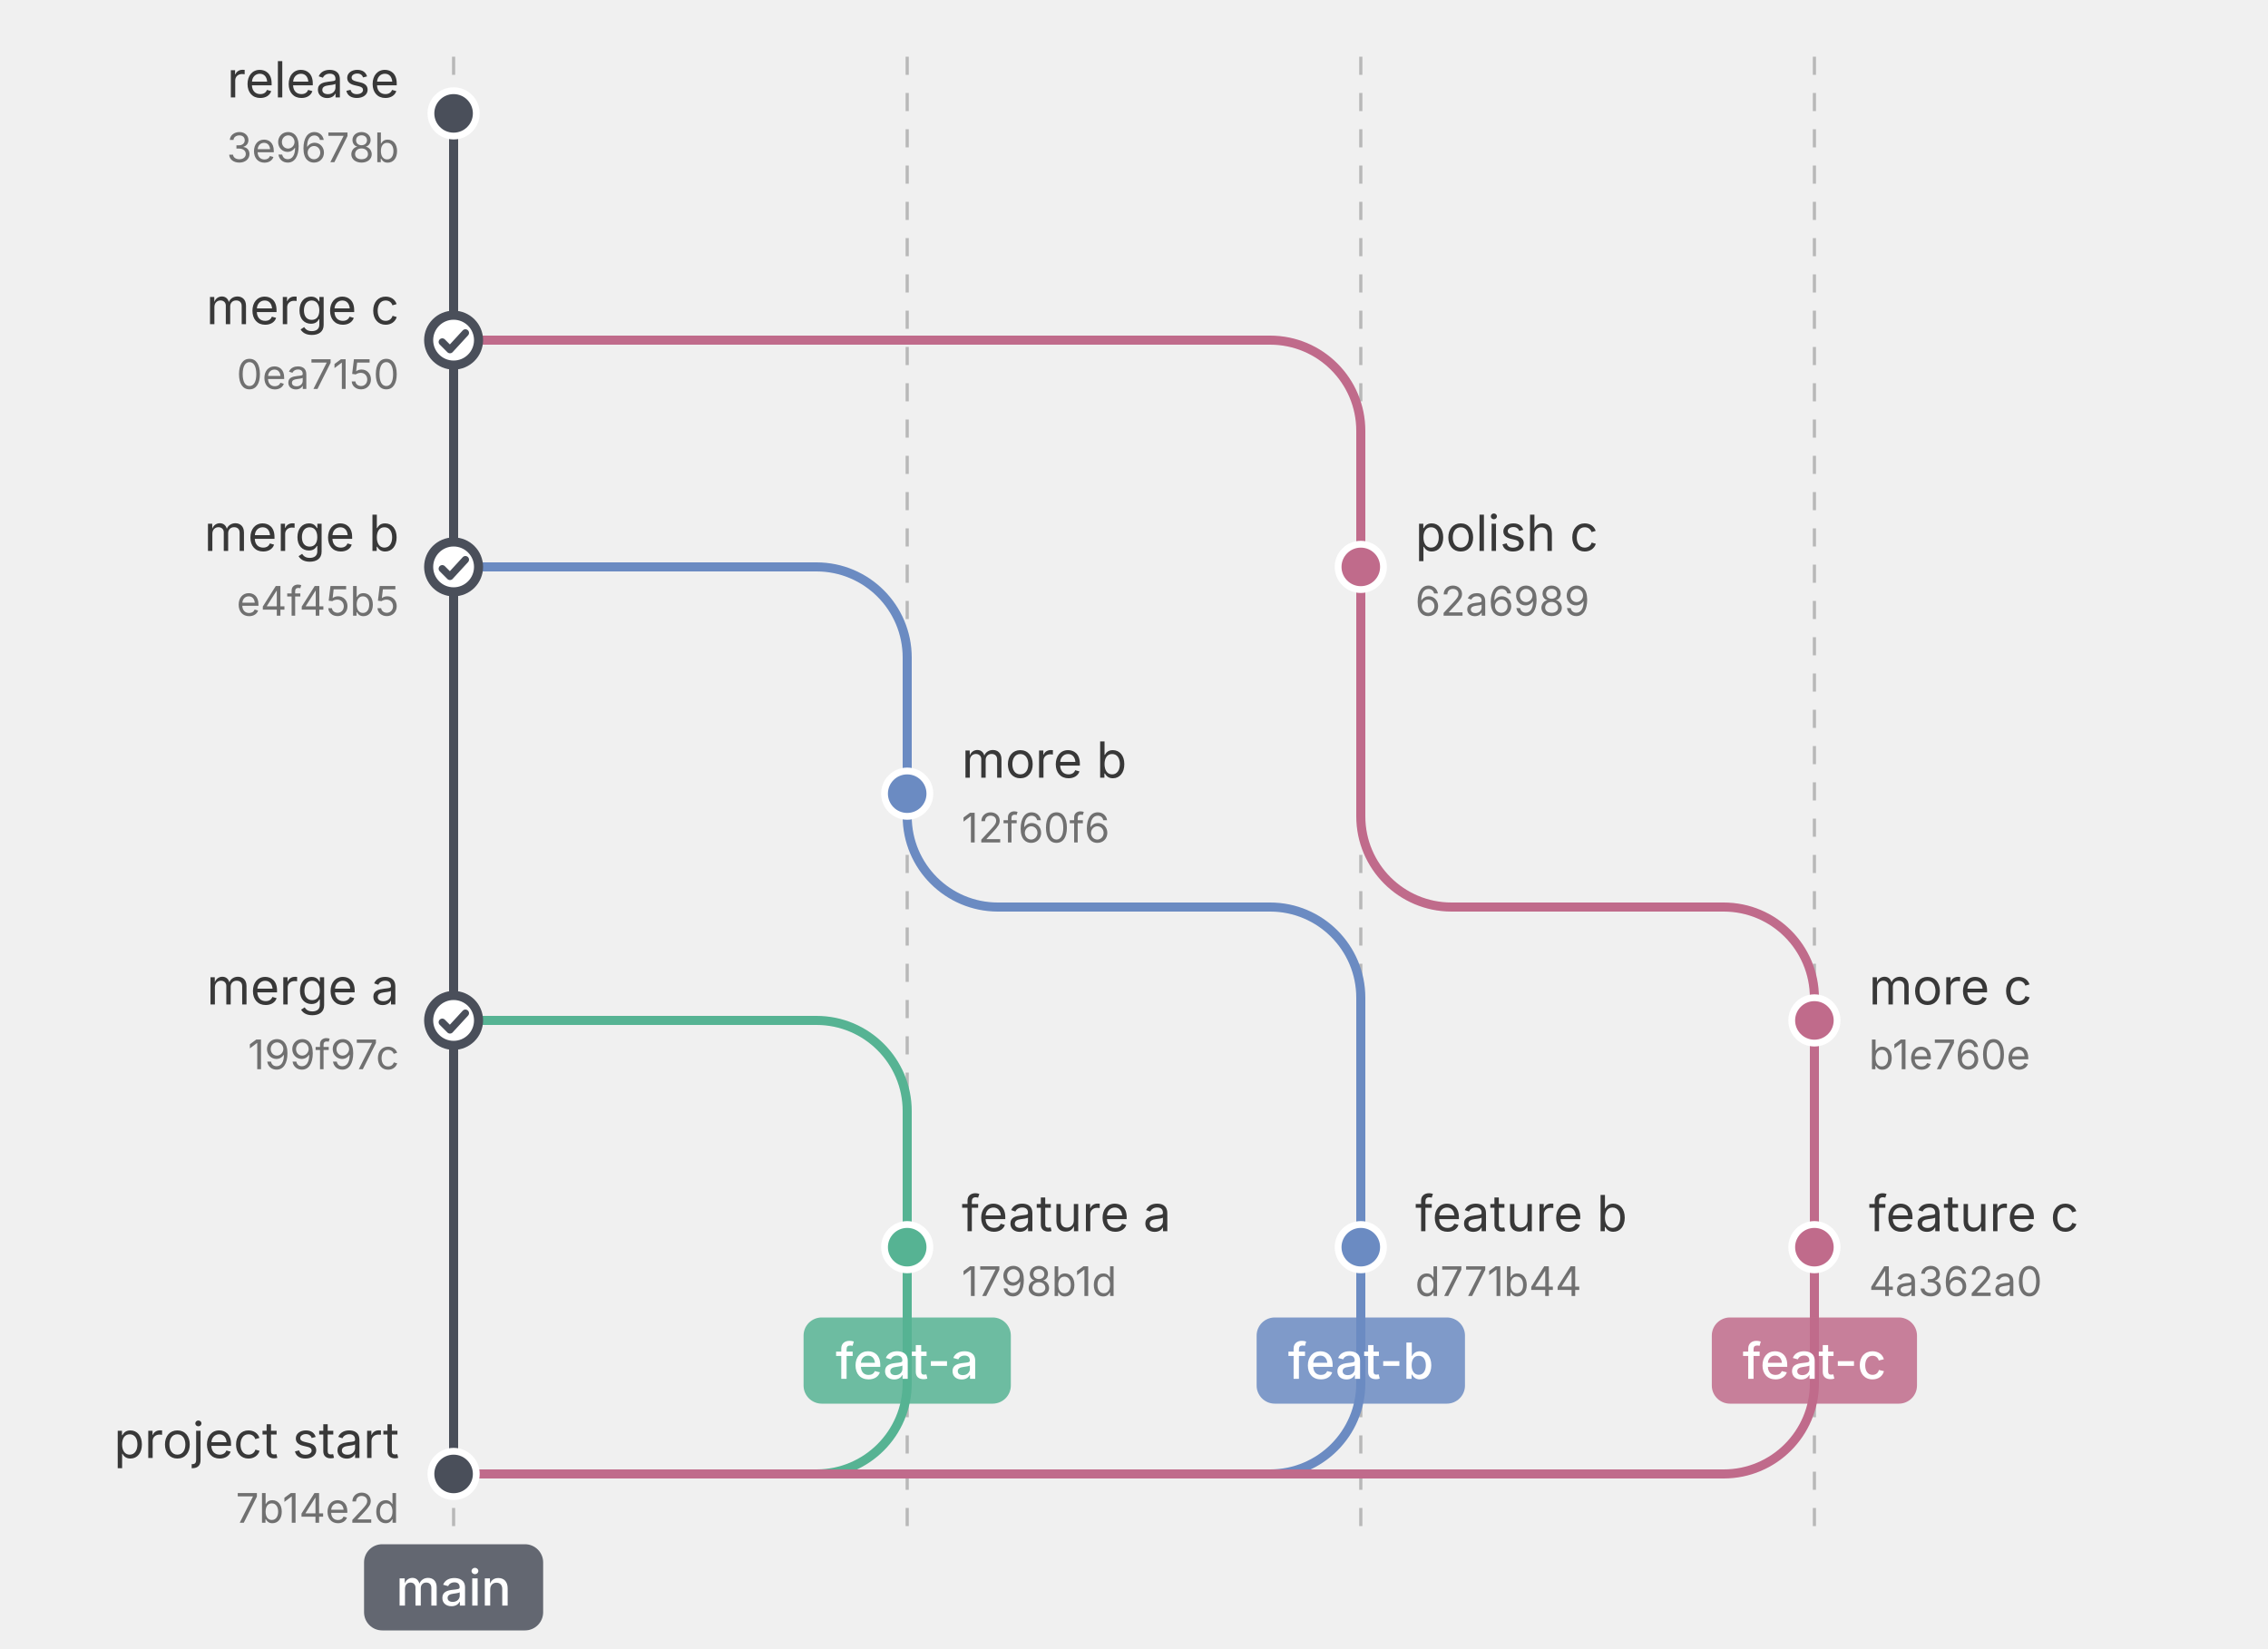
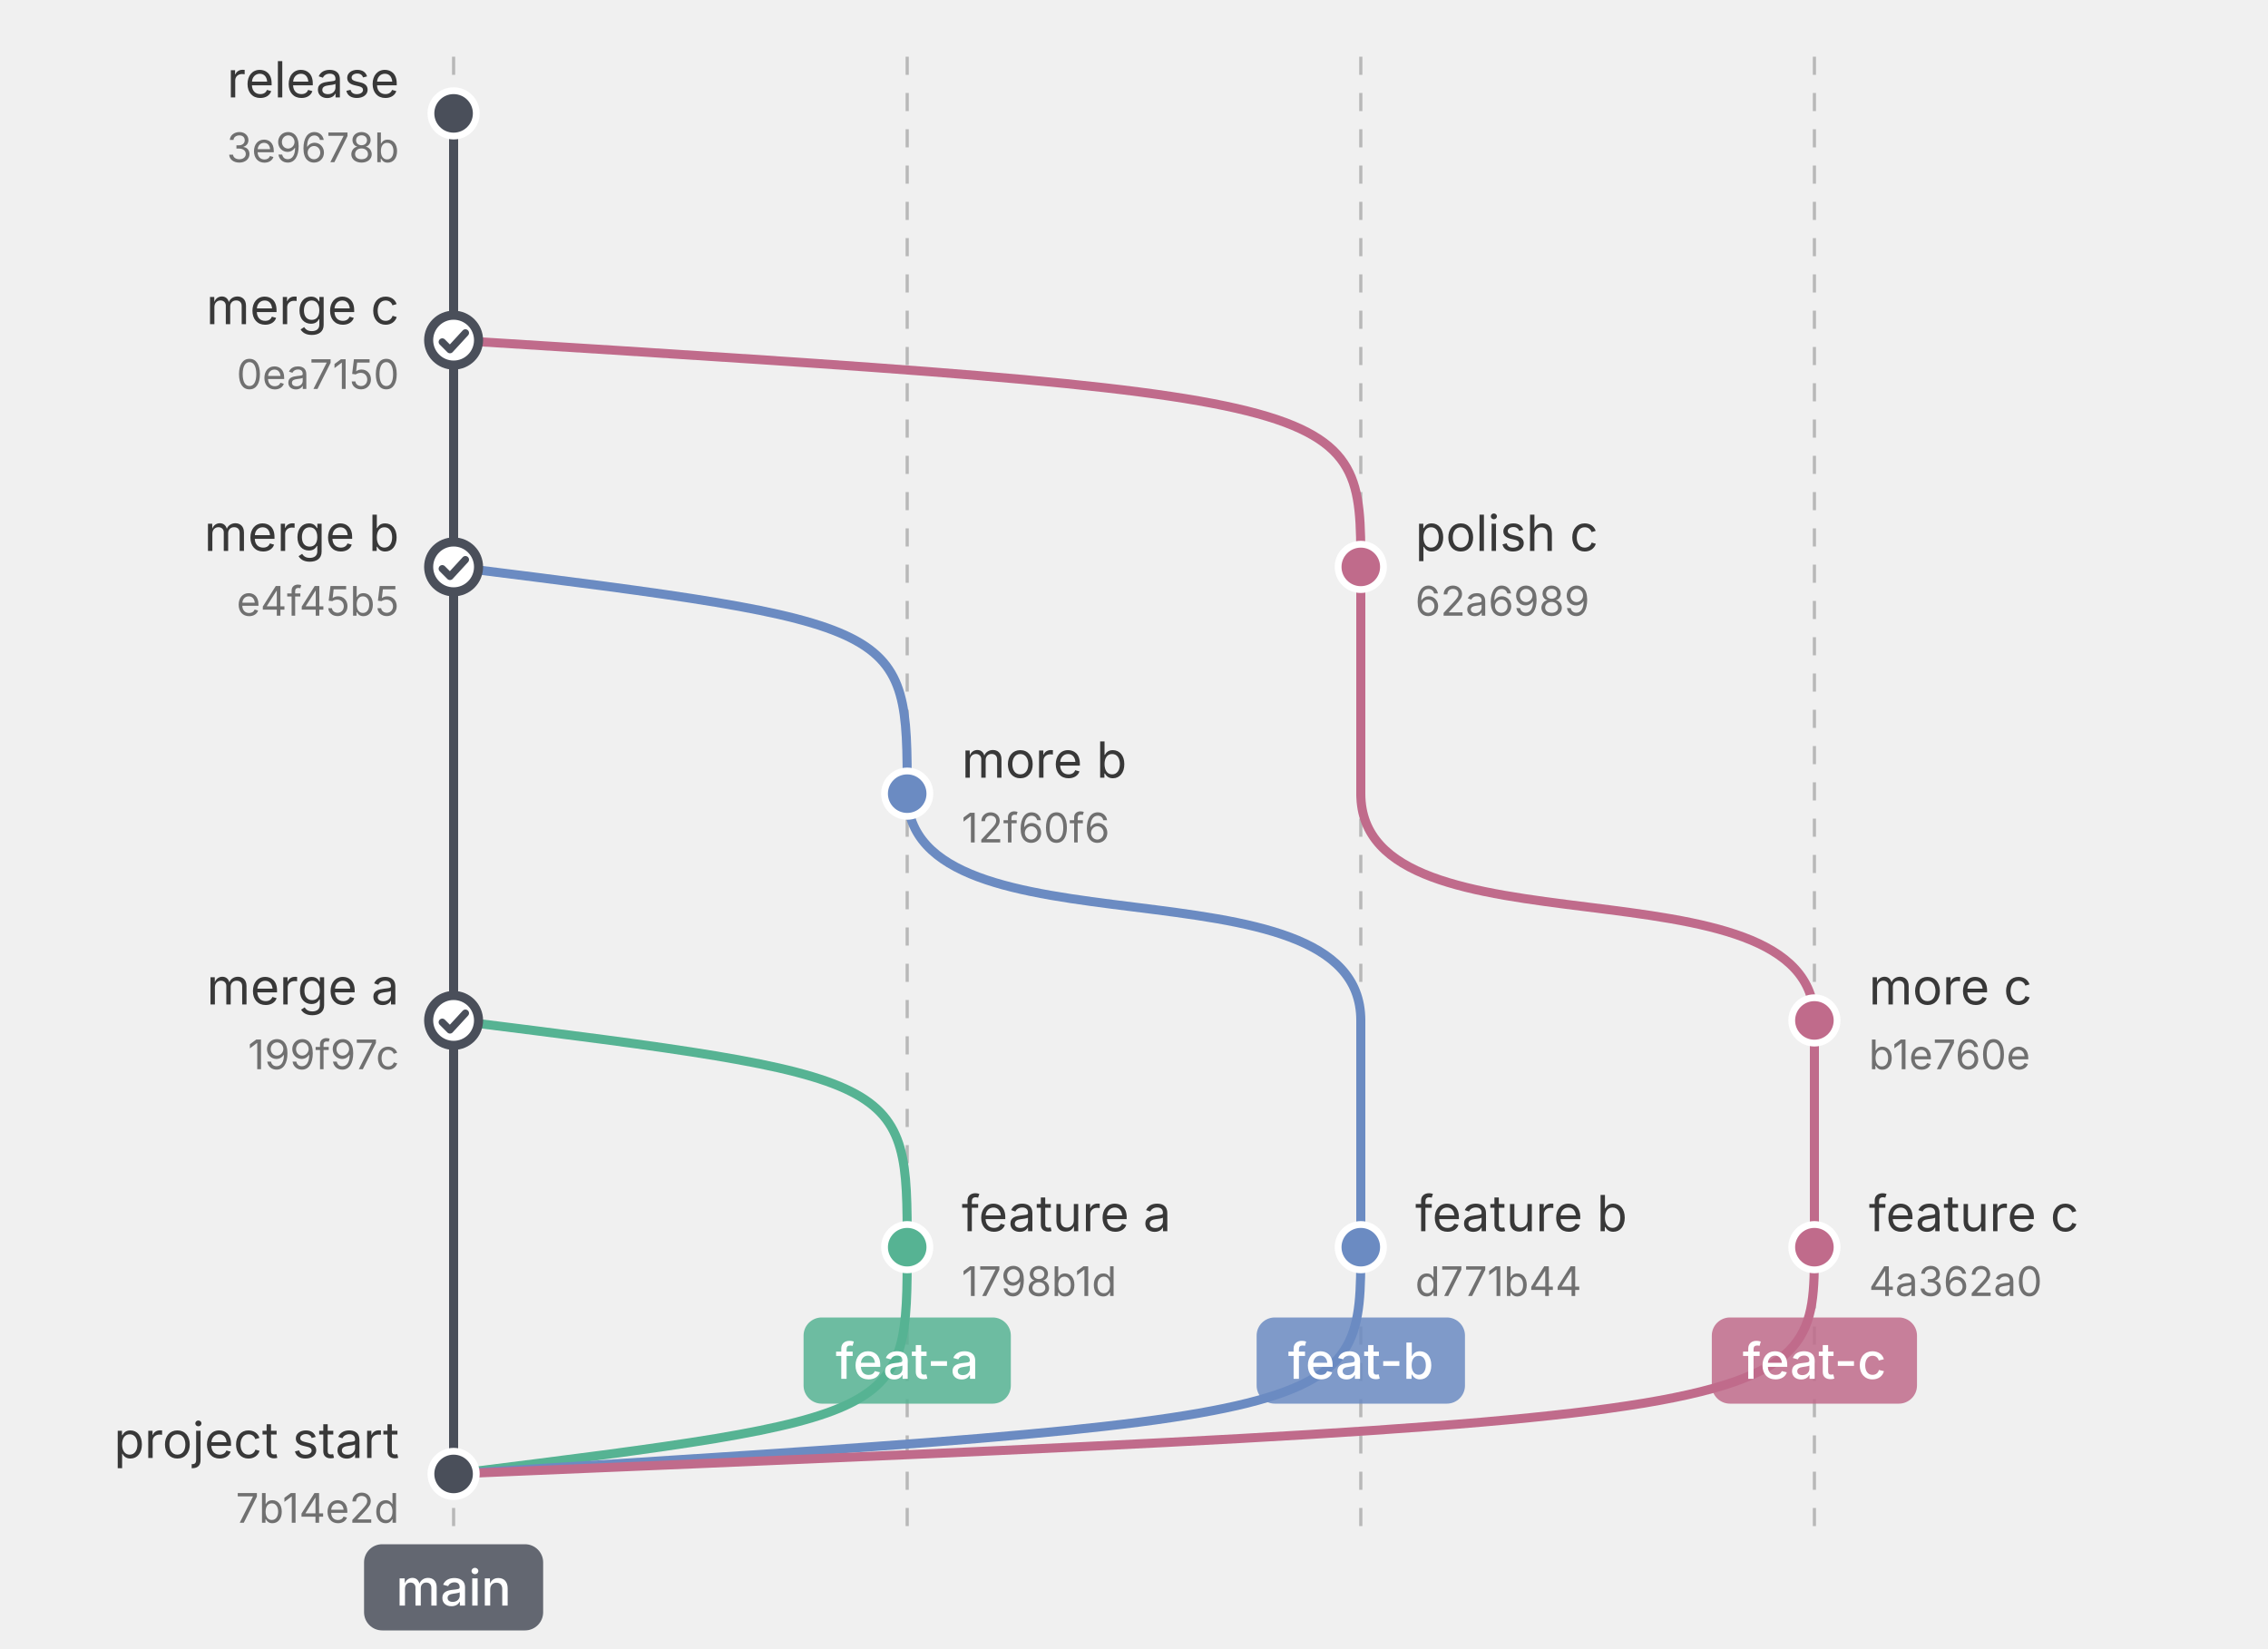
<svg xmlns="http://www.w3.org/2000/svg" width="500.0" height="363.5" viewBox="0 0 500.0 363.5">
  <defs>
</defs>
  <path d="M100.0,12.5 L100.0,337.5" stroke="#b8b8b8" stroke-width="0.7" stroke-dasharray="4,4" />
  <path d="M200.0,12.5 L200.0,337.5" stroke="#b8b8b8" stroke-width="0.7" stroke-dasharray="4,4" />
  <path d="M300.0,12.5 L300.0,337.5" stroke="#b8b8b8" stroke-width="0.7" stroke-dasharray="4,4" />
  <path d="M400.0,12.5 L400.0,337.5" stroke="#b8b8b8" stroke-width="0.7" stroke-dasharray="4,4" />
  <path d="M100.0,325.0 L100.0,25.0" stroke="#4a4f5a" stroke-width="2" stroke-linecap="round" />
-   <path d="M100.0,325.0 L180.0,325.0 A20,20,0,0,0,200.0,305.0 L200.0,275.0" stroke="#56b393" stroke-width="2" fill="none" stroke-linecap="round" />
-   <path d="M200.0,275.0 L200.0,245.0 A20,20,0,0,0,180.0,225.0 L100.0,225.0" stroke="#56b393" stroke-width="2" fill="none" stroke-linecap="round" />
-   <path d="M100.0,325.0 L280.0,325.0 A20,20,0,0,0,300.0,305.0 L300.0,275.0" stroke="#6b8bc2" stroke-width="2" fill="none" stroke-linecap="round" />
-   <path d="M200.0,175.0 L200.0,145.0 A20,20,0,0,0,180.0,125.0 L100.0,125.0" stroke="#6b8bc2" stroke-width="2" fill="none" stroke-linecap="round" />
-   <path d="M300.0,225.0 L300.0,220.0 A20,20,0,0,0,280.0,200.0 L220.0,200.0 A20,20,0,0,1,200.0,180.0 L200.0,175.0" stroke="#6b8bc2" stroke-width="2" fill="none" stroke-linecap="round" />
+   <path d="M100.0,325.0 C200.0,312.5,200.0,312.5,200.0,275.0" stroke="#56b393" stroke-width="2" fill="none" stroke-linecap="round" />
+   <path d="M200.0,275.0 C200.0,237.5,200.0,237.5,100.0,225.0" stroke="#56b393" stroke-width="2" fill="none" stroke-linecap="round" />
+   <path d="M100.0,325.0 C300.0,312.5,300.0,312.5,300.0,275.0" stroke="#6b8bc2" stroke-width="2" fill="none" stroke-linecap="round" />
+   <path d="M200.0,175.0 C200.0,137.5,200.0,137.5,100.0,125.0" stroke="#6b8bc2" stroke-width="2" fill="none" stroke-linecap="round" />
+   <path d="M300.0,225.0 C300.0,187.5,200.0,212.5,200.0,175.0" stroke="#6b8bc2" stroke-width="2" fill="none" stroke-linecap="round" />
  <path d="M300.0,275.0 L300.0,225.0" stroke="#6b8bc2" stroke-width="2" stroke-linecap="round" />
-   <path d="M100.0,325.0 L380.0,325.0 A20,20,0,0,0,400.0,305.0 L400.0,275.0" stroke="#c06b8b" stroke-width="2" fill="none" stroke-linecap="round" />
-   <path d="M300.0,125.0 L300.0,95.0 A20,20,0,0,0,280.0,75.0 L100.0,75.0" stroke="#c06b8b" stroke-width="2" fill="none" stroke-linecap="round" />
-   <path d="M400.0,225.0 L400.0,220.0 A20,20,0,0,0,380.0,200.0 L320.0,200.0 A20,20,0,0,1,300.0,180.0 L300.0,175.0" stroke="#c06b8b" stroke-width="2" fill="none" stroke-linecap="round" />
+   <path d="M100.0,325.0 C400.0,312.5,400.0,312.5,400.0,275.0" stroke="#c06b8b" stroke-width="2" fill="none" stroke-linecap="round" />
+   <path d="M300.0,125.0 C300.0,87.5,300.0,87.5,100.0,75.0" stroke="#c06b8b" stroke-width="2" fill="none" stroke-linecap="round" />
+   <path d="M400.0,225.0 C400.0,187.5,300.0,212.5,300.0,175.0" stroke="#c06b8b" stroke-width="2" fill="none" stroke-linecap="round" />
  <path d="M400.0,275.0 L400.0,225.0" stroke="#c06b8b" stroke-width="2" stroke-linecap="round" />
  <path d="M300.0,175.0 L300.0,125.0" stroke="#c06b8b" stroke-width="2" stroke-linecap="round" />
  <circle cx="100.0" cy="325.0" r="5" fill="#4a4f5a" stroke="white" stroke-width="1.5" />
  <circle cx="200.0" cy="275.0" r="5" fill="#56b393" stroke="white" stroke-width="1.5" />
  <circle cx="300.0" cy="275.0" r="5" fill="#6b8bc2" stroke="white" stroke-width="1.5" />
  <circle cx="400.0" cy="275.0" r="5" fill="#c06b8b" stroke="white" stroke-width="1.5" />
  <circle cx="100.0" cy="225.0" r="5.5" fill="white" stroke="#4a4f5a" stroke-width="2" />
  <path d="M97.5,225.4 L99.2,227.1 L102.6,223.4" stroke="#4a4f5a" stroke-width="1.6" fill="none" stroke-linecap="round" stroke-linejoin="round" />
  <circle cx="200.0" cy="175.0" r="5" fill="#6b8bc2" stroke="white" stroke-width="1.5" />
  <circle cx="400.0" cy="225.0" r="5" fill="#c06b8b" stroke="white" stroke-width="1.5" />
  <circle cx="100.0" cy="125.0" r="5.5" fill="white" stroke="#4a4f5a" stroke-width="2" />
  <path d="M97.5,125.4 L99.2,127.1 L102.6,123.4" stroke="#4a4f5a" stroke-width="1.6" fill="none" stroke-linecap="round" stroke-linejoin="round" />
  <circle cx="300.0" cy="125.0" r="5" fill="#c06b8b" stroke="white" stroke-width="1.5" />
  <circle cx="100.0" cy="75.0" r="5.5" fill="white" stroke="#4a4f5a" stroke-width="2" />
  <path d="M97.5,75.4 L99.2,77.1 L102.6,73.4" stroke="#4a4f5a" stroke-width="1.6" fill="none" stroke-linecap="round" stroke-linejoin="round" />
  <circle cx="100.0" cy="25.0" r="5" fill="#4a4f5a" stroke="white" stroke-width="1.5" />
  <rect x="80.258" y="340.5" width="39.484" height="19.0" rx="4" ry="4" fill="#4a4f5a" opacity="0.85" />
  <text x="100.0" y="350.0" font-size="11.0" text-anchor="middle" dominant-baseline="middle" fill="white" font-family="'Inter', 'Helvetica Neue', Helvetica, Arial, sans-serif" font-weight="500">main</text>
  <rect x="177.154" y="290.5" width="45.693" height="19.0" rx="4" ry="4" fill="#56b393" opacity="0.85" />
  <text x="200.0" y="300.0" font-size="11.0" text-anchor="middle" dominant-baseline="middle" fill="white" font-family="'Inter', 'Helvetica Neue', Helvetica, Arial, sans-serif" font-weight="500">feat-a</text>
  <rect x="277.033" y="290.5" width="45.935" height="19.0" rx="4" ry="4" fill="#6b8bc2" opacity="0.85" />
  <text x="300.0" y="300.0" font-size="11.0" text-anchor="middle" dominant-baseline="middle" fill="white" font-family="'Inter', 'Helvetica Neue', Helvetica, Arial, sans-serif" font-weight="500">feat-b</text>
  <rect x="377.382" y="290.5" width="45.236" height="19.0" rx="4" ry="4" fill="#c06b8b" opacity="0.85" />
  <text x="400.0" y="300.0" font-size="11.0" text-anchor="middle" dominant-baseline="middle" fill="white" font-family="'Inter', 'Helvetica Neue', Helvetica, Arial, sans-serif" font-weight="500">feat-c</text>
  <text x="88.0" y="317.5" font-size="11.0" text-anchor="end" dominant-baseline="middle" fill="#383838" font-family="'Inter', 'Helvetica Neue', Helvetica, Arial, sans-serif" font-weight="400">project start</text>
  <text x="88.0" y="332.5" font-size="9.0" text-anchor="end" dominant-baseline="middle" fill="#707070" font-family="'Inter', 'Helvetica Neue', Helvetica, Arial, sans-serif" font-weight="400">7b14e2d</text>
  <text x="212.0" y="267.5" font-size="11.0" text-anchor="start" dominant-baseline="middle" fill="#383838" font-family="'Inter', 'Helvetica Neue', Helvetica, Arial, sans-serif" font-weight="400">feature a</text>
  <text x="212.0" y="282.5" font-size="9.0" text-anchor="start" dominant-baseline="middle" fill="#707070" font-family="'Inter', 'Helvetica Neue', Helvetica, Arial, sans-serif" font-weight="400">1798b1d</text>
  <text x="312.0" y="267.5" font-size="11.0" text-anchor="start" dominant-baseline="middle" fill="#383838" font-family="'Inter', 'Helvetica Neue', Helvetica, Arial, sans-serif" font-weight="400">feature b</text>
  <text x="312.0" y="282.5" font-size="9.0" text-anchor="start" dominant-baseline="middle" fill="#707070" font-family="'Inter', 'Helvetica Neue', Helvetica, Arial, sans-serif" font-weight="400">d771b44</text>
  <text x="412.0" y="267.5" font-size="11.0" text-anchor="start" dominant-baseline="middle" fill="#383838" font-family="'Inter', 'Helvetica Neue', Helvetica, Arial, sans-serif" font-weight="400">feature c</text>
  <text x="412.0" y="282.5" font-size="9.0" text-anchor="start" dominant-baseline="middle" fill="#707070" font-family="'Inter', 'Helvetica Neue', Helvetica, Arial, sans-serif" font-weight="400">4a362a0</text>
  <text x="88.0" y="217.5" font-size="11.0" text-anchor="end" dominant-baseline="middle" fill="#383838" font-family="'Inter', 'Helvetica Neue', Helvetica, Arial, sans-serif" font-weight="400">merge a</text>
  <text x="88.0" y="232.5" font-size="9.0" text-anchor="end" dominant-baseline="middle" fill="#707070" font-family="'Inter', 'Helvetica Neue', Helvetica, Arial, sans-serif" font-weight="400">199f97c</text>
  <text x="212.0" y="167.5" font-size="11.0" text-anchor="start" dominant-baseline="middle" fill="#383838" font-family="'Inter', 'Helvetica Neue', Helvetica, Arial, sans-serif" font-weight="400">more b</text>
  <text x="212.0" y="182.5" font-size="9.0" text-anchor="start" dominant-baseline="middle" fill="#707070" font-family="'Inter', 'Helvetica Neue', Helvetica, Arial, sans-serif" font-weight="400">12f60f6</text>
  <text x="412.0" y="217.5" font-size="11.0" text-anchor="start" dominant-baseline="middle" fill="#383838" font-family="'Inter', 'Helvetica Neue', Helvetica, Arial, sans-serif" font-weight="400">more c</text>
  <text x="412.0" y="232.5" font-size="9.0" text-anchor="start" dominant-baseline="middle" fill="#707070" font-family="'Inter', 'Helvetica Neue', Helvetica, Arial, sans-serif" font-weight="400">b1e760e</text>
  <text x="88.0" y="117.5" font-size="11.0" text-anchor="end" dominant-baseline="middle" fill="#383838" font-family="'Inter', 'Helvetica Neue', Helvetica, Arial, sans-serif" font-weight="400">merge b</text>
  <text x="88.0" y="132.5" font-size="9.0" text-anchor="end" dominant-baseline="middle" fill="#707070" font-family="'Inter', 'Helvetica Neue', Helvetica, Arial, sans-serif" font-weight="400">e4f45b5</text>
  <text x="312.0" y="117.5" font-size="11.0" text-anchor="start" dominant-baseline="middle" fill="#383838" font-family="'Inter', 'Helvetica Neue', Helvetica, Arial, sans-serif" font-weight="400">polish c</text>
  <text x="312.0" y="132.5" font-size="9.0" text-anchor="start" dominant-baseline="middle" fill="#707070" font-family="'Inter', 'Helvetica Neue', Helvetica, Arial, sans-serif" font-weight="400">62a6989</text>
  <text x="88.0" y="67.5" font-size="11.0" text-anchor="end" dominant-baseline="middle" fill="#383838" font-family="'Inter', 'Helvetica Neue', Helvetica, Arial, sans-serif" font-weight="400">merge c</text>
  <text x="88.0" y="82.5" font-size="9.0" text-anchor="end" dominant-baseline="middle" fill="#707070" font-family="'Inter', 'Helvetica Neue', Helvetica, Arial, sans-serif" font-weight="400">0ea7150</text>
  <text x="88.0" y="17.5" font-size="11.0" text-anchor="end" dominant-baseline="middle" fill="#383838" font-family="'Inter', 'Helvetica Neue', Helvetica, Arial, sans-serif" font-weight="400">release</text>
  <text x="88.0" y="32.5" font-size="9.0" text-anchor="end" dominant-baseline="middle" fill="#707070" font-family="'Inter', 'Helvetica Neue', Helvetica, Arial, sans-serif" font-weight="400">3e9678b</text>
</svg>
